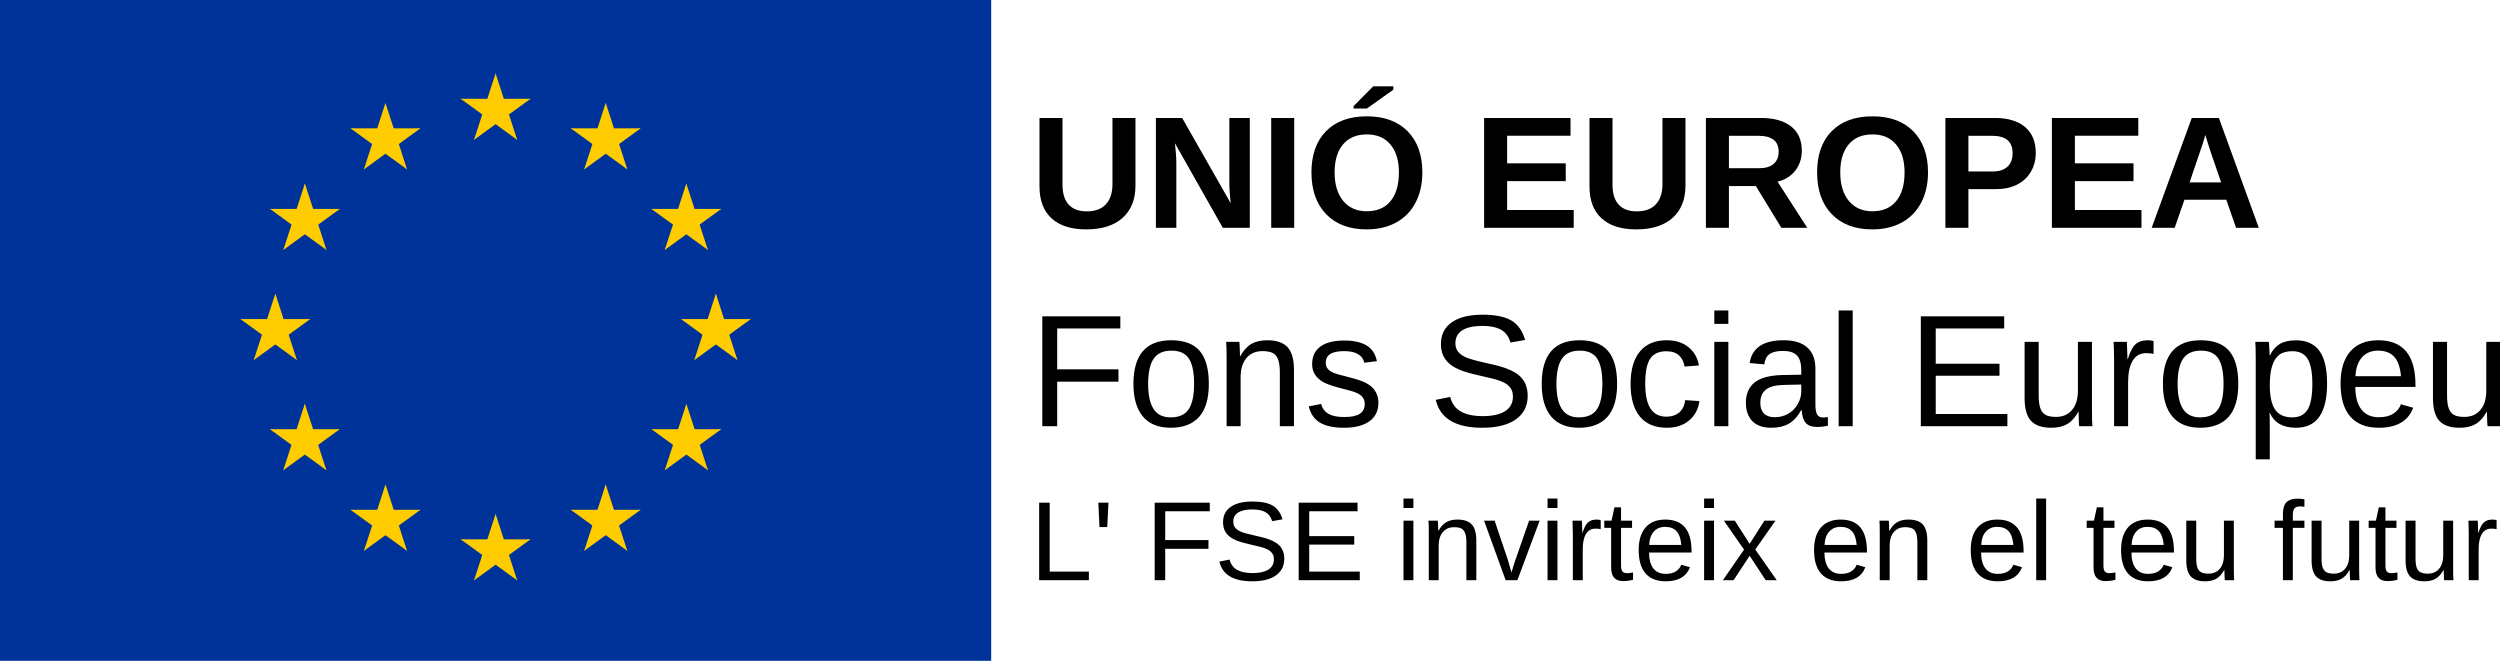
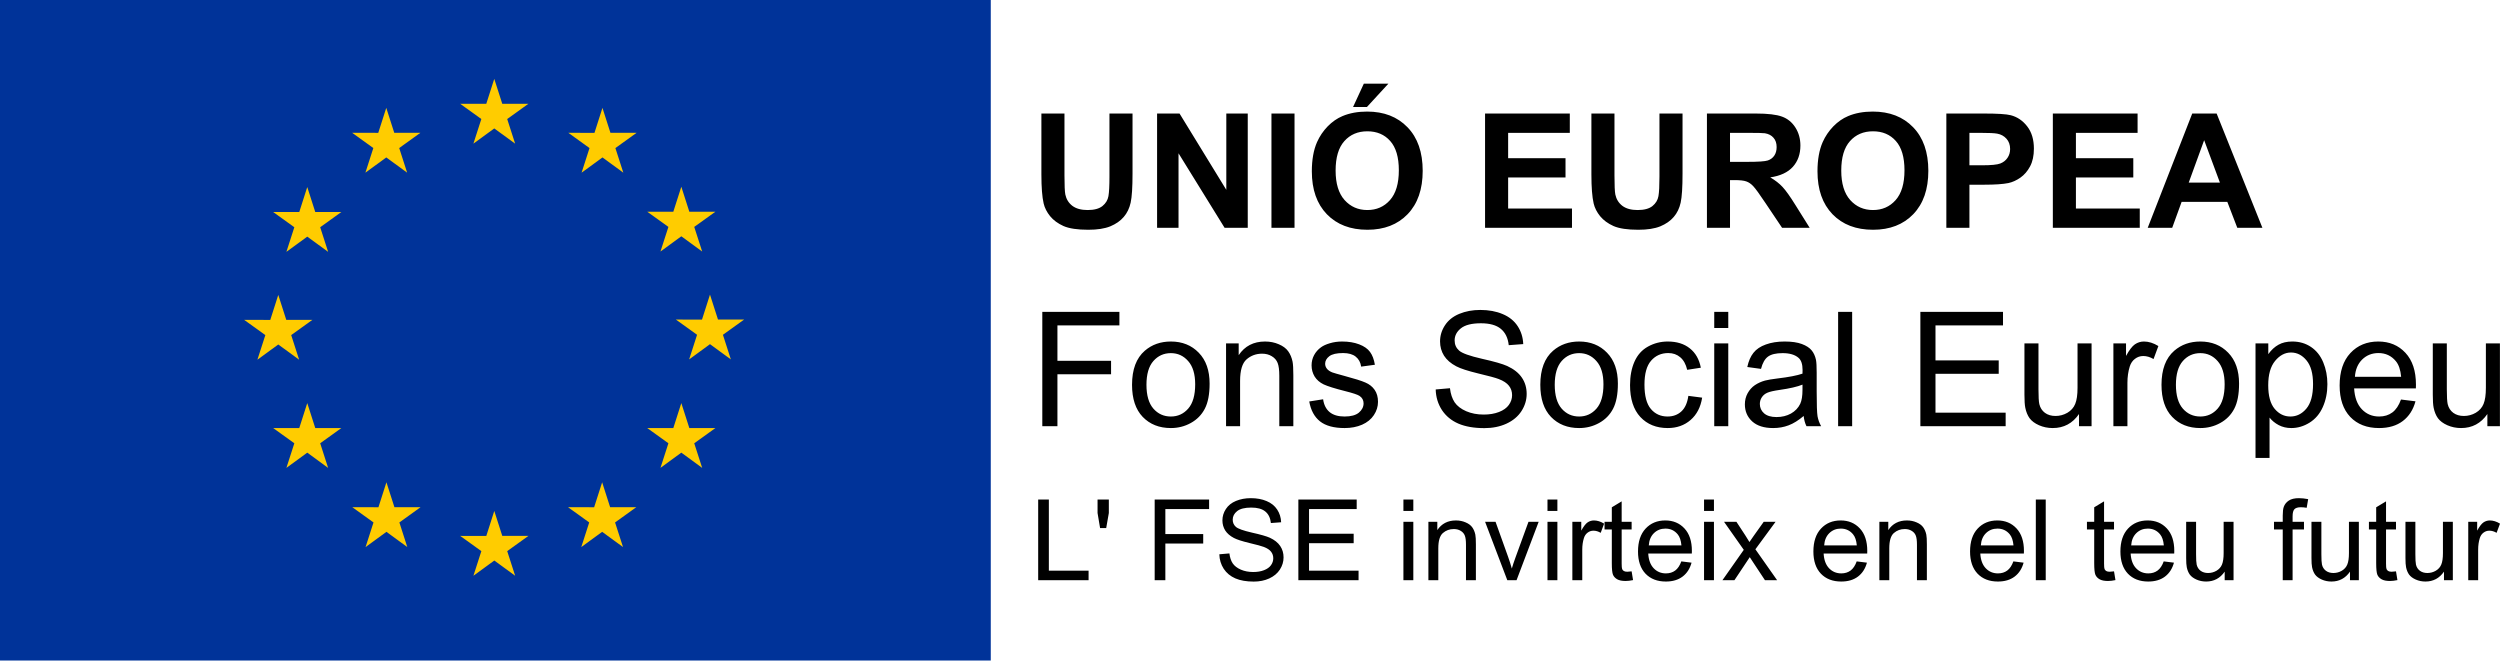
- <svg xmlns="http://www.w3.org/2000/svg" xmlns:xlink="http://www.w3.org/1999/xlink" xml:space="preserve" width="1064.754" height="281.434">
-   <defs>
-     <path id="g" d="M465.676 175.262h674.083v79.147H465.676z" />
-     <path id="f" d="M479.568 34.136h622.941V177.24H479.568z" />
+ <svg xmlns="http://www.w3.org/2000/svg" xmlns:xlink="http://www.w3.org/1999/xlink" xml:space="preserve" id="svg14" version="1.1" viewBox="0 0 1064.753 281.318">
+   <defs id="defs4">
+     <path id="g" d="M465.676 175.262h674.083v79.147H465.676Z" />
+     <path id="f" d="M479.568 34.136h622.941V177.24H479.568Z" />
    <g id="d">
      <g id="b">
        <path id="a" d="M0 0v1h.5Z" transform="rotate(18 3.157 -.5)" />
-         <use xlink:href="#a" transform="scale(-1 1)" />
+         <use xlink:href="#a" id="use1" transform="scale(-1 1)" />
      </g>
      <g id="c">
-         <use xlink:href="#b" transform="rotate(72)" />
-         <use xlink:href="#b" transform="rotate(144)" />
+         <use xlink:href="#b" id="use2" transform="rotate(72)" />
+         <use xlink:href="#b" id="use3" transform="rotate(144)" />
      </g>
-       <use xlink:href="#c" transform="scale(-1 1)" />
+       <use xlink:href="#c" id="use4" transform="scale(-1 1)" />
    </g>
  </defs>
-   <path fill="#039" d="M0 0h422.151v281.434H0z" />
-   <g fill="#fc0" transform="matrix(15.63522 0 0 15.63522 211.076 140.717)">
-     <use xlink:href="#d" y="-6" />
-     <use xlink:href="#d" y="6" />
-     <g id="e">
-       <use xlink:href="#d" x="-6" />
-       <use xlink:href="#d" transform="rotate(-144 -2.344 -2.11)" />
-       <use xlink:href="#d" transform="rotate(144 -2.11 -2.344)" />
-       <use xlink:href="#d" transform="rotate(72 -4.663 -2.076)" />
-       <use xlink:href="#d" transform="rotate(72 -5.076 .534)" />
-     </g>
-     <use xlink:href="#e" transform="scale(-1 1)" />
+   <g id="g1" transform="translate(1074.68 -.026)">
+     <path id="path2" d="M-1074.68.026h421.972v281.319h-421.971V.026" style="fill:#039;fill-opacity:1;fill-rule:nonzero;stroke:none;stroke-width:.149" />
+     <path id="path14" d="m-818.095 45.973-3.4 10.64-11.126-.023 9.015 6.498-3.376 10.488 8.899-6.497 8.877 6.497-3.378-10.488 9.027-6.498h-11.138l-3.4-10.617m24.703 61.181 8.887-6.485 8.887 6.485-3.386-10.488 9.025-6.474h-11.115l-3.411-10.63-3.41 10.64-11.116-.01 9.026 6.474-3.387 10.489m35.632 28.972h-11.127l-3.411-10.628-3.4 10.64-11.127-.012 9.027 6.485-3.376 10.49 8.876-6.497 8.888 6.497-3.377-10.49 9.027-6.485m-23.334 46.203-3.411-10.63-3.41 10.64-11.116-.01 9.026 6.486-3.387 10.489 8.887-6.498 8.887 6.498-3.386-10.489 9.025-6.485h-11.115m-33.73 33.717-3.399-10.618-3.411 10.63-11.115-.012 9.015 6.486-3.376 10.488 8.887-6.486 8.888 6.486-3.388-10.488 9.028-6.486h-11.128m-45.936 12.217-3.404-10.628-3.4 10.64-11.127-.012 9.02 6.486-3.376 10.49 8.889-6.486 8.881 6.485-3.382-10.49 9.027-6.485h-11.128m-45.935-12.217-3.405-10.618-3.4 10.63-11.128-.012 9.022 6.486-3.376 10.488 8.888-6.486 8.88 6.486-3.375-10.488 9.021-6.486h-11.127m-33.718-33.718-3.405-10.63-3.405 10.64-11.121-.01 9.02 6.486-3.381 10.489 8.887-6.498 8.887 6.498-3.381-10.489 9.02-6.485h-11.12m-15.752-35.587 8.883 6.486-3.378-10.49 9.023-6.485h-11.123l-3.405-10.628-3.406 10.651-11.126-.023 9.026 6.485-3.381 10.49 8.887-6.486m12.346-67.053-3.405 10.64-11.121-.013 9.02 6.488-3.381 10.488 8.887-6.486 8.887 6.486-3.381-10.488 9.02-6.488h-11.12l-3.406-10.627m24.765-6.127 8.889-6.485 8.883 6.485-3.378-10.488 9.021-6.486h-11.127l-3.405-10.629-3.406 10.64-11.12-.01 9.02 6.485-3.377 10.489m45.994-12.357 8.887-6.486 8.889 6.486-3.382-10.49 9.027-6.486h-11.128l-3.406-10.616-3.404 10.628-11.12-.012 9.019 6.486-3.382 10.49" style="fill:#fc0;fill-opacity:1;fill-rule:nonzero;stroke:none;stroke-width:.149" />
+     <path id="text14" d="M471.254 236.513v-48.676h32.838v5.744h-26.397v15.075h22.844v5.744h-22.844v22.113zm38.217-17.63q0-9.796 5.445-14.51 4.549-3.919 11.09-3.919 7.271 0 11.887 4.782 4.615 4.748 4.615 13.148 0 6.807-2.059 10.725-2.025 3.884-5.943 6.043-3.885 2.158-8.5 2.158-7.404 0-11.986-4.748-4.55-4.748-4.55-13.68zm6.142 0q0 6.773 2.955 10.16 2.955 3.353 7.438 3.353 4.45 0 7.404-3.387 2.955-3.387 2.955-10.326 0-6.541-2.988-9.895-2.955-3.386-7.371-3.386-4.483 0-7.438 3.353-2.955 3.354-2.955 10.127zm33.9 17.63v-35.262h5.38v5.014q3.884-5.81 11.222-5.81 3.188 0 5.844 1.162 2.69 1.128 4.018 2.988 1.328 1.86 1.859 4.416.332 1.66.332 5.81v21.682h-5.977v-21.45q0-3.652-.697-5.445-.697-1.826-2.49-2.888-1.76-1.096-4.15-1.096-3.819 0-6.608 2.424-2.756 2.424-2.756 9.197v19.258zm35.428-10.525 5.91-.93q.499 3.553 2.756 5.445 2.291 1.893 6.375 1.893 4.118 0 6.11-1.66 1.992-1.694 1.992-3.951 0-2.026-1.76-3.188-1.228-.797-6.11-2.025-6.573-1.66-9.13-2.856-2.523-1.228-3.852-3.353-1.294-2.159-1.294-4.748 0-2.358 1.062-4.35 1.096-2.025 2.955-3.354 1.395-1.029 3.785-1.726 2.424-.73 5.18-.73 4.15 0 7.271 1.195 3.155 1.195 4.649 3.254 1.494 2.025 2.058 5.445l-5.843.797q-.399-2.723-2.325-4.25-1.892-1.528-5.378-1.528-4.118 0-5.877 1.362-1.76 1.361-1.76 3.187 0 1.162.73 2.092.73.963 2.291 1.594.897.332 5.28 1.527 6.341 1.694 8.832 2.79 2.523 1.062 3.95 3.12 1.429 2.059 1.429 5.114 0 2.988-1.76 5.644-1.727 2.623-5.014 4.084-3.287 1.428-7.437 1.428-6.873 0-10.493-2.856-3.586-2.855-4.582-8.466zm53.856-5.114 6.076-.53q.432 3.651 1.992 6.009 1.594 2.324 4.914 3.785 3.32 1.428 7.471 1.428 3.686 0 6.508-1.096t4.183-2.988q1.395-1.926 1.395-4.184 0-2.29-1.328-3.984-1.328-1.727-4.383-2.889-1.959-.764-8.666-2.357-6.707-1.627-9.396-3.055-3.487-1.826-5.213-4.516-1.694-2.722-1.694-6.076 0-3.685 2.092-6.873 2.092-3.22 6.11-4.88 4.017-1.66 8.931-1.66 5.412 0 9.53 1.759 4.15 1.726 6.374 5.113 2.225 3.387 2.391 7.67l-6.176.465q-.498-4.615-3.387-6.973-2.855-2.357-8.466-2.357-5.844 0-8.534 2.158-2.656 2.125-2.656 5.147 0 2.623 1.893 4.316 1.86 1.693 9.695 3.486 7.87 1.76 10.791 3.088 4.25 1.96 6.276 4.98 2.025 2.989 2.025 6.907 0 3.885-2.225 7.338-2.224 3.42-6.408 5.346-4.15 1.892-9.363 1.892-6.608 0-11.09-1.926-4.45-1.925-7.006-5.777-2.523-3.885-2.656-8.766zm44.558-1.992q0-9.795 5.446-14.51 4.549-3.918 11.09-3.918 7.271 0 11.886 4.782 4.616 4.748 4.616 13.148 0 6.807-2.059 10.725-2.025 3.884-5.943 6.043-3.885 2.158-8.5 2.158-7.405 0-11.987-4.748-4.549-4.748-4.549-13.68zm6.143 0q0 6.774 2.955 10.16 2.955 3.354 7.438 3.354 4.449 0 7.404-3.387t2.955-10.326q0-6.541-2.988-9.895-2.955-3.386-7.371-3.386-4.483 0-7.438 3.353-2.955 3.354-2.955 10.127zm56.91 4.715 5.877.764q-.963 6.076-4.947 9.529-3.951 3.42-9.729 3.42-7.238 0-11.654-4.715-4.383-4.748-4.383-13.58 0-5.711 1.893-9.994 1.892-4.283 5.744-6.408 3.885-2.159 8.434-2.159 5.744 0 9.396 2.922 3.652 2.889 4.682 8.235l-5.81.896q-.83-3.553-2.956-5.346-2.092-1.793-5.08-1.793-4.516 0-7.338 3.254-2.822 3.221-2.822 10.227 0 7.105 2.723 10.326 2.722 3.22 7.105 3.22 3.52 0 5.877-2.157 2.357-2.159 2.988-6.641zm11.024-28.887v-6.873h5.976v6.873zm0 41.803v-35.262h5.976v35.262zm38.084-4.35q-3.32 2.823-6.409 3.985-3.054 1.162-6.574 1.162-5.81 0-8.931-2.822-3.122-2.856-3.122-7.272 0-2.59 1.163-4.715 1.195-2.158 3.087-3.453 1.926-1.295 4.317-1.959 1.76-.465 5.312-.896 7.239-.864 10.659-2.059.033-1.228.033-1.56 0-3.653-1.694-5.147-2.29-2.025-6.806-2.025-4.217 0-6.242 1.494-1.993 1.46-2.955 5.213l-5.844-.797q.797-3.752 2.623-6.043 1.826-2.324 5.28-3.553 3.452-1.262 8.001-1.262 4.516 0 7.338 1.063 2.822 1.062 4.15 2.69 1.328 1.593 1.86 4.05.299 1.527.299 5.512v7.969q0 8.334.365 10.558.398 2.192 1.527 4.217h-6.242q-.93-1.86-1.195-4.35zm-.498-13.347q-3.254 1.328-9.762 2.258-3.686.53-5.213 1.195-1.527.664-2.357 1.959-.83 1.262-.83 2.822 0 2.39 1.792 3.985 1.827 1.593 5.313 1.593 3.453 0 6.143-1.494 2.689-1.527 3.95-4.15.964-2.026.964-5.977zm15.173 17.697v-48.676h5.977v48.676zm35.03 0v-48.676h35.195v5.744h-28.754v14.909h26.928v5.71h-26.928v16.569h29.883v5.744zm67.568 0v-5.18q-4.117 5.977-11.19 5.977-3.12 0-5.843-1.195-2.69-1.196-4.018-2.989-1.295-1.826-1.826-4.449-.365-1.76-.365-5.578v-21.848h5.976v19.557q0 4.682.366 6.309.564 2.357 2.39 3.718 1.826 1.328 4.516 1.328t5.047-1.36q2.357-1.395 3.32-3.753.996-2.39.996-6.906V201.25h5.977v35.262zm14.643 0v-35.262h5.379v5.346q2.058-3.752 3.785-4.947 1.76-1.196 3.851-1.196 3.022 0 6.143 1.926l-2.059 5.545q-2.191-1.295-4.383-1.295-1.959 0-3.52 1.196-1.56 1.162-2.224 3.253-.996 3.188-.996 6.973v18.461zm20.486-17.63q0-9.796 5.445-14.51 4.55-3.919 11.09-3.919 7.272 0 11.887 4.782 4.615 4.748 4.615 13.148 0 6.807-2.059 10.725-2.025 3.884-5.943 6.043-3.885 2.158-8.5 2.158-7.404 0-11.986-4.748-4.549-4.748-4.549-13.68zm6.143 0q0 6.773 2.955 10.16 2.955 3.353 7.437 3.353 4.45 0 7.404-3.387 2.955-3.387 2.955-10.326 0-6.541-2.988-9.895-2.955-3.386-7.37-3.386-4.483 0-7.438 3.353-2.955 3.354-2.955 10.127zm33.9 31.144V201.25h5.445v4.582q1.926-2.69 4.35-4.017 2.424-1.362 5.877-1.362 4.515 0 7.969 2.325 3.453 2.324 5.212 6.574 1.76 4.217 1.76 9.264 0 5.412-1.959 9.761-1.926 4.317-5.644 6.64-3.686 2.292-7.77 2.292-2.988 0-5.379-1.262-2.357-1.262-3.885-3.187v17.166zm5.412-30.946q0 6.807 2.756 10.06 2.756 3.255 6.674 3.255 3.984 0 6.806-3.354 2.856-3.386 2.856-10.459 0-6.74-2.79-10.093-2.755-3.354-6.607-3.354-3.818 0-6.773 3.586-2.922 3.553-2.922 10.36zm56.545 6.077 6.176.763q-1.461 5.412-5.412 8.4-3.952 2.989-10.094 2.989-7.736 0-12.285-4.748-4.516-4.781-4.516-13.381 0-8.898 4.582-13.813 4.582-4.914 11.887-4.914 7.072 0 11.555 4.815 4.482 4.814 4.482 13.547 0 .531-.033 1.593h-26.297q.332 5.811 3.287 8.899 2.955 3.088 7.371 3.088 3.287 0 5.612-1.727 2.324-1.726 3.685-5.511zm-19.623-9.663h19.69q-.4-4.449-2.258-6.673-2.856-3.454-7.405-3.454-4.117 0-6.94 2.756-2.788 2.756-3.087 7.371zm56.412 21.018v-5.18q-4.117 5.977-11.19 5.977-3.12 0-5.843-1.195-2.69-1.196-4.018-2.989-1.295-1.826-1.826-4.449-.365-1.76-.365-5.578v-21.848h5.976v19.557q0 4.682.366 6.309.564 2.357 2.39 3.718 1.826 1.328 4.516 1.328t5.047-1.36q2.357-1.395 3.32-3.753.996-2.39.996-6.906V201.25h5.977v35.262zm-617.211 65.602v-34.36h4.547v30.305h16.921v4.055zm26.367-22.195-1.078-6.422v-5.742h4.804v5.742l-1.125 6.422zm23.25 22.195v-34.36h23.18v4.055H523.66v10.64h16.125v4.056H523.66v15.609zm27.539-11.04 4.289-.374q.305 2.578 1.406 4.242 1.125 1.64 3.469 2.672 2.344 1.008 5.273 1.008 2.602 0 4.594-.774 1.992-.773 2.953-2.109.985-1.36.985-2.953 0-1.617-.938-2.813-.937-1.218-3.094-2.039-1.382-.539-6.117-1.664-4.734-1.148-6.633-2.156-2.46-1.29-3.68-3.187-1.195-1.922-1.195-4.29 0-2.601 1.477-4.851 1.477-2.274 4.312-3.445 2.836-1.172 6.305-1.172 3.82 0 6.727 1.242 2.93 1.219 4.5 3.61 1.57 2.39 1.687 5.413l-4.36.328q-.35-3.257-2.39-4.921-2.015-1.664-5.976-1.664-4.125 0-6.024 1.523-1.875 1.5-1.875 3.633 0 1.851 1.336 3.047 1.313 1.195 6.844 2.46 5.555 1.243 7.617 2.18 3 1.383 4.43 3.516 1.43 2.11 1.43 4.875 0 2.742-1.57 5.18-1.571 2.414-4.524 3.773-2.93 1.336-6.61 1.336-4.664 0-7.828-1.36-3.14-1.359-4.945-4.078-1.781-2.742-1.875-6.187zm33.656 11.04v-34.36h24.844v4.055h-20.297v10.524h19.008v4.031h-19.008v11.695h21.094v4.055zm44.742-29.508v-4.851h4.22v4.851zm0 29.508v-24.89h4.22v24.89zm10.64 0v-24.89h3.798v3.538q2.742-4.101 7.922-4.101 2.25 0 4.125.82 1.898.797 2.836 2.11.937 1.312 1.312 3.117.235 1.172.235 4.101v15.305h-4.22v-15.14q0-2.579-.491-3.844-.493-1.29-1.758-2.04-1.242-.773-2.93-.773-2.695 0-4.664 1.711-1.945 1.711-1.945 6.492v13.594zm33.61 0-9.468-24.89h4.453l5.343 14.906q.868 2.414 1.594 5.015.563-1.968 1.57-4.734l5.532-15.188h4.336l-9.422 24.891zm17.11-29.508v-4.851h4.218v4.851zm0 29.508v-24.89h4.218v24.89zm10.593 0v-24.89h3.797v3.773q1.453-2.649 2.672-3.492 1.242-.844 2.719-.844 2.133 0 4.336 1.36l-1.453 3.913q-1.547-.914-3.094-.914-1.383 0-2.484.844-1.102.82-1.57 2.297-.704 2.25-.704 4.922v13.031zm25.243-3.773.609 3.726q-1.781.375-3.187.375-2.297 0-3.563-.726-1.266-.727-1.781-1.899-.516-1.195-.516-4.992v-14.32h-3.094v-3.282h3.094v-6.164l4.195-2.53v8.694h4.243v3.282h-4.243v14.554q0 1.805.211 2.32.235.516.727.82.516.306 1.453.306.703 0 1.852-.164zm21.164-4.243 4.36.54q-1.032 3.82-3.821 5.93-2.79 2.109-7.125 2.109-5.461 0-8.672-3.352-3.188-3.375-3.188-9.445 0-6.282 3.235-9.75 3.234-3.47 8.39-3.47 4.993 0 8.157 3.4 3.164 3.398 3.164 9.562 0 .375-.024 1.125h-18.562q.234 4.101 2.32 6.281 2.086 2.18 5.203 2.18 2.32 0 3.961-1.219 1.64-1.219 2.602-3.89zm-13.852-6.82h13.899q-.282-3.14-1.594-4.71-2.016-2.438-5.227-2.438-2.906 0-4.898 1.945-1.969 1.945-2.18 5.203zm23.531-14.672v-4.851h4.22v4.851zm0 29.508v-24.89h4.22v24.89zm7.829 0 9.093-12.937-8.414-11.954h5.274l3.82 5.836q1.078 1.664 1.734 2.79 1.032-1.547 1.899-2.743l4.195-5.883h5.04l-8.602 11.72 9.257 13.171h-5.18l-5.109-7.734-1.36-2.086-6.538 9.82zm57.187-8.016 4.36.54q-1.032 3.82-3.82 5.93-2.79 2.109-7.126 2.109-5.46 0-8.672-3.352-3.187-3.375-3.187-9.445 0-6.282 3.234-9.75 3.234-3.47 8.39-3.47 4.993 0 8.157 3.4 3.164 3.398 3.164 9.562 0 .375-.023 1.125h-18.563q.234 4.101 2.32 6.281 2.086 2.18 5.204 2.18 2.32 0 3.96-1.219 1.641-1.219 2.602-3.89zm-13.852-6.82h13.899q-.281-3.14-1.594-4.71-2.015-2.438-5.226-2.438-2.907 0-4.899 1.945-1.969 1.945-2.18 5.203zm23.508 14.836v-24.89h3.797v3.538q2.742-4.101 7.922-4.101 2.25 0 4.125.82 1.898.797 2.836 2.11.937 1.312 1.312 3.117.235 1.172.235 4.101v15.305h-4.219v-15.14q0-2.579-.492-3.844-.492-1.29-1.758-2.04-1.242-.773-2.93-.773-2.695 0-4.664 1.711-1.945 1.711-1.945 6.492v13.594zm57.07-8.016 4.36.54q-1.031 3.82-3.82 5.93-2.79 2.109-7.125 2.109-5.461 0-8.672-3.352-3.188-3.375-3.188-9.445 0-6.282 3.235-9.75 3.234-3.47 8.39-3.47 4.992 0 8.157 3.4 3.164 3.398 3.164 9.562 0 .375-.024 1.125h-18.562q.234 4.101 2.32 6.281 2.086 2.18 5.203 2.18 2.32 0 3.961-1.219 1.64-1.219 2.602-3.89zm-13.851-6.82h13.898q-.28-3.14-1.593-4.71-2.016-2.438-5.227-2.438-2.906 0-4.898 1.945-1.97 1.945-2.18 5.203zm23.414 14.836v-34.36h4.219v34.36zm33.305-3.773.61 3.726q-1.782.375-3.188.375-2.297 0-3.563-.726-1.265-.727-1.781-1.899-.516-1.195-.516-4.992v-14.32h-3.093v-3.282h3.093v-6.164l4.196-2.53v8.694h4.242v3.282h-4.242v14.554q0 1.805.21 2.32.235.516.727.82.516.306 1.453.306.703 0 1.852-.164zm21.164-4.243 4.36.54q-1.032 3.82-3.821 5.93-2.79 2.109-7.125 2.109-5.461 0-8.672-3.352-3.187-3.375-3.187-9.445 0-6.282 3.234-9.75 3.234-3.47 8.39-3.47 4.993 0 8.157 3.4 3.164 3.398 3.164 9.562 0 .375-.024 1.125h-18.562q.234 4.101 2.32 6.281 2.086 2.18 5.203 2.18 2.32 0 3.961-1.219 1.64-1.219 2.602-3.89zm-13.852-6.82h13.899q-.282-3.14-1.594-4.71-2.016-2.438-5.227-2.438-2.906 0-4.898 1.945-1.969 1.945-2.18 5.203zm39.82 14.836v-3.656q-2.906 4.219-7.898 4.219-2.203 0-4.125-.844-1.898-.844-2.836-2.11-.914-1.289-1.289-3.14-.258-1.242-.258-3.938v-15.422h4.22v13.805q0 3.305.257 4.453.398 1.664 1.687 2.625 1.29.938 3.188.938 1.898 0 3.562-.961 1.664-.985 2.344-2.649.703-1.687.703-4.875v-13.336h4.219v24.891zm24.727 0v-21.61h-3.726v-3.28h3.726v-2.65q0-2.507.445-3.726.61-1.64 2.133-2.648 1.547-1.031 4.313-1.031 1.781 0 3.937.422l-.633 3.68q-1.312-.235-2.484-.235-1.922 0-2.719.82-.797.82-.797 3.07v2.297h4.852v3.282h-4.852v21.609zm28.64 0v-3.656q-2.906 4.219-7.898 4.219-2.203 0-4.125-.844-1.898-.844-2.836-2.11-.914-1.289-1.289-3.14-.258-1.242-.258-3.938v-15.422h4.22v13.805q0 3.305.257 4.453.398 1.664 1.688 2.625 1.289.938 3.187.938t3.563-.961q1.664-.985 2.343-2.649.703-1.687.703-4.875v-13.336h4.22v24.891zm19.594-3.773.61 3.726q-1.781.375-3.188.375-2.297 0-3.562-.726-1.266-.727-1.781-1.899-.516-1.195-.516-4.992v-14.32h-3.094v-3.282h3.094v-6.164l4.195-2.53v8.694h4.242v3.282h-4.242v14.554q0 1.805.211 2.32.235.516.727.82.515.306 1.453.306.703 0 1.851-.164zm20.438 3.773v-3.656q-2.906 4.219-7.898 4.219-2.204 0-4.125-.844-1.899-.844-2.836-2.11-.914-1.289-1.29-3.14-.257-1.242-.257-3.938v-15.422h4.218v13.805q0 3.305.258 4.453.399 1.664 1.688 2.625 1.289.938 3.187.938 1.899 0 3.563-.961 1.664-.985 2.344-2.649.703-1.687.703-4.875v-13.336h4.218v24.891zm10.336 0v-24.89h3.797v3.773q1.453-2.649 2.672-3.492 1.242-.844 2.718-.844 2.133 0 4.336 1.36l-1.453 3.913q-1.547-.914-3.094-.914-1.382 0-2.484.844-1.101.82-1.57 2.297-.703 2.25-.703 4.922v13.031zm-607.7-198.763h9.827v26.364q0 6.275.366 8.134.63 2.989 2.988 4.815 2.39 1.793 6.508 1.793 4.183 0 6.308-1.694 2.125-1.726 2.557-4.216.432-2.49.432-8.268v-26.928h9.828v25.567q0 8.765-.797 12.384-.797 3.62-2.955 6.11-2.125 2.49-5.711 3.984-3.586 1.461-9.363 1.461-6.973 0-10.592-1.594-3.586-1.627-5.678-4.183-2.092-2.59-2.756-5.412-.963-4.184-.963-12.352zm49.273 48.676v-48.676h9.562l19.922 32.506v-32.506h9.13v48.676h-9.86l-19.623-31.742v31.742zm48.709 0v-48.676h9.828v48.676zm17.199-24.039q0-7.438 2.224-12.484 1.66-3.72 4.516-6.674 2.889-2.955 6.309-4.383 4.549-1.926 10.492-1.926 10.758 0 17.2 6.674 6.474 6.674 6.474 18.56 0 11.788-6.409 18.461-6.408 6.641-17.132 6.641-10.858 0-17.266-6.607-6.408-6.641-6.408-18.262zm10.127-.332q0 8.267 3.818 12.55 3.819 4.25 9.695 4.25 5.877 0 9.63-4.216 3.785-4.25 3.785-12.717 0-8.367-3.686-12.484-3.652-4.117-9.729-4.117-6.076 0-9.794 4.183-3.72 4.15-3.72 12.55zm7.437-27.094 4.582-9.928h10.46l-9.132 9.928zm56.213 51.465v-48.676h36.092v8.235h-26.264v10.79h24.438v8.202h-24.438v13.248h27.194v8.201zm45.29-48.676h9.827v26.364q0 6.275.366 8.134.63 2.989 2.988 4.815 2.39 1.793 6.508 1.793 4.183 0 6.308-1.694 2.125-1.726 2.557-4.216.432-2.49.432-8.268v-26.928h9.828v25.567q0 8.765-.797 12.384-.797 3.62-2.955 6.11-2.125 2.49-5.711 3.984-3.586 1.461-9.363 1.461-6.973 0-10.592-1.594-3.586-1.627-5.678-4.183-2.092-2.59-2.756-5.412-.963-4.184-.963-12.352zm49.206 48.676v-48.676h20.686q7.803 0 11.322 1.328 3.553 1.295 5.678 4.649 2.125 3.353 2.125 7.67 0 5.478-3.22 9.064-3.222 3.553-9.63 4.483 3.188 1.859 5.246 4.084 2.092 2.224 5.612 7.902l5.943 9.496h-11.754l-7.105-10.592q-3.786-5.678-5.18-7.138-1.395-1.495-2.955-2.026-1.56-.564-4.947-.564h-1.993v20.32zm9.828-28.09h7.272q7.072 0 8.832-.597 1.76-.598 2.756-2.06.996-1.46.996-3.651 0-2.457-1.328-3.952-1.295-1.527-3.686-1.925-1.195-.166-7.172-.166h-7.67zm37.254 4.051q0-7.438 2.225-12.484 1.66-3.72 4.516-6.674 2.888-2.955 6.308-4.383 4.549-1.926 10.492-1.926 10.758 0 17.2 6.674 6.474 6.674 6.474 18.56 0 11.788-6.408 18.461-6.408 6.641-17.133 6.641-10.857 0-17.265-6.607-6.409-6.641-6.409-18.262zm10.127-.332q0 8.268 3.819 12.55 3.818 4.25 9.695 4.25 5.877 0 9.629-4.216 3.785-4.25 3.785-12.717 0-8.367-3.686-12.484-3.652-4.117-9.728-4.117t-9.795 4.183q-3.719 4.15-3.719 12.55zm44.758 24.371v-48.676h15.772q8.964 0 11.687.73 4.184 1.096 7.006 4.782 2.822 3.652 2.822 9.463 0 4.482-1.627 7.537-1.627 3.055-4.15 4.814-2.49 1.727-5.08 2.291-3.52.698-10.194.698h-6.408v18.361zm9.828-40.441v13.812h5.38q5.81 0 7.769-.764 1.959-.763 3.054-2.39 1.13-1.627 1.13-3.785 0-2.657-1.561-4.383-1.56-1.727-3.951-2.158-1.76-.332-7.073-.332zm35.528 40.441v-48.676h36.091v8.235h-26.263v10.79h24.437v8.202h-24.437v13.248h27.193v8.201zm89.25 0H980.2l-4.25-11.057h-19.457l-4.017 11.057H942.05l18.959-48.676h10.392zm-18.096-19.258-6.707-18.062-6.574 18.062z" style="font-size:68px;font-family:Arial;-inkscape-font-specification:Arial;white-space:pre" transform="translate(-1102.015 -54.976)" />
  </g>
-   <text xml:space="preserve" style="font-style:normal;font-variant:normal;font-weight:700;font-stretch:normal;font-size:68px;font-family:Arial;-inkscape-font-specification:&quot;Arial Bold&quot;;white-space:pre;shape-inside:url(#f);fill:#000" transform="translate(-40.92 1.638)">
-     <tspan x="479.568" y="95.388">UNIÓ EUROPEA</tspan>
-   </text>
-   <text xml:space="preserve" x="466.199" y="297.72" style="font-style:normal;font-variant:normal;font-weight:400;font-stretch:normal;font-size:48px;font-family:Arial;-inkscape-font-specification:Arial;fill:#000" transform="translate(-27.555 -50.607)">
-     <tspan x="466.199" y="297.72">L' FSE invirteix en el teu futur</tspan>
-   </text>
-   <text xml:space="preserve" style="font-style:normal;font-variant:normal;font-weight:400;font-stretch:normal;font-size:68px;font-family:Arial;-inkscape-font-specification:Arial;white-space:pre;shape-inside:url(#g);fill:#000" transform="translate(-27.336 -55.002)">
-     <tspan x="465.676" y="236.513">Fons Social Europeu</tspan>
-   </text>
</svg>
